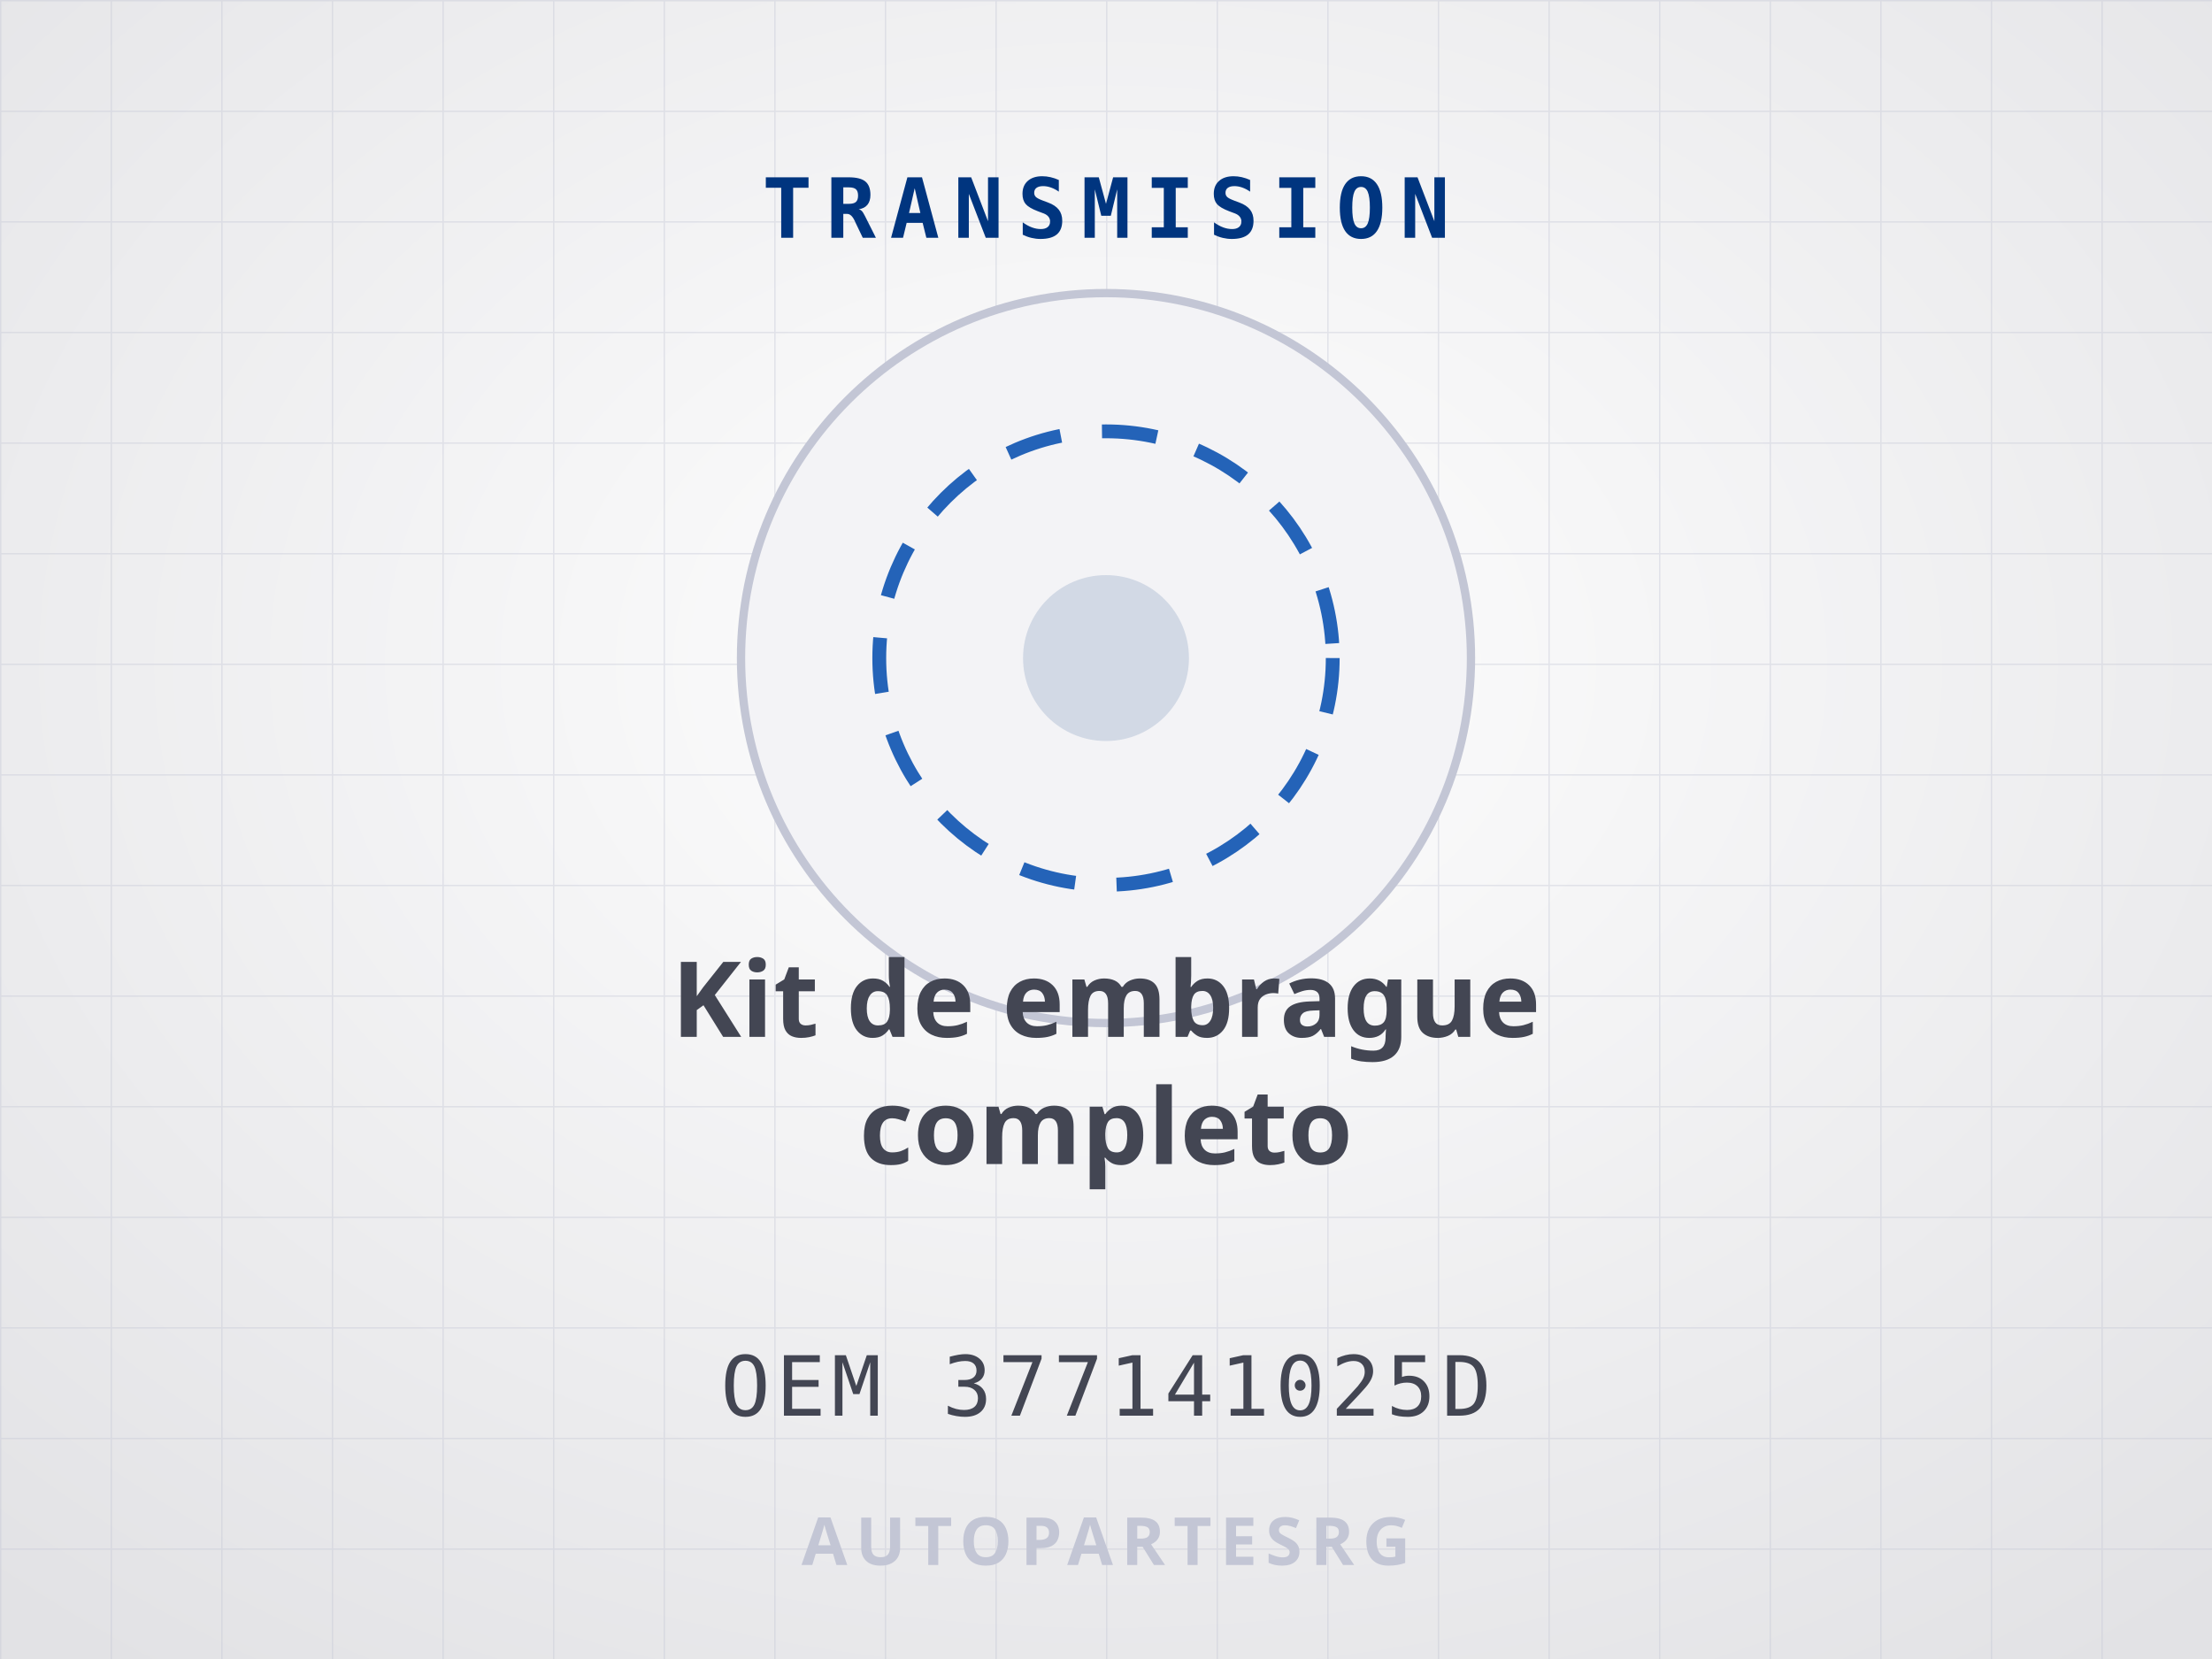
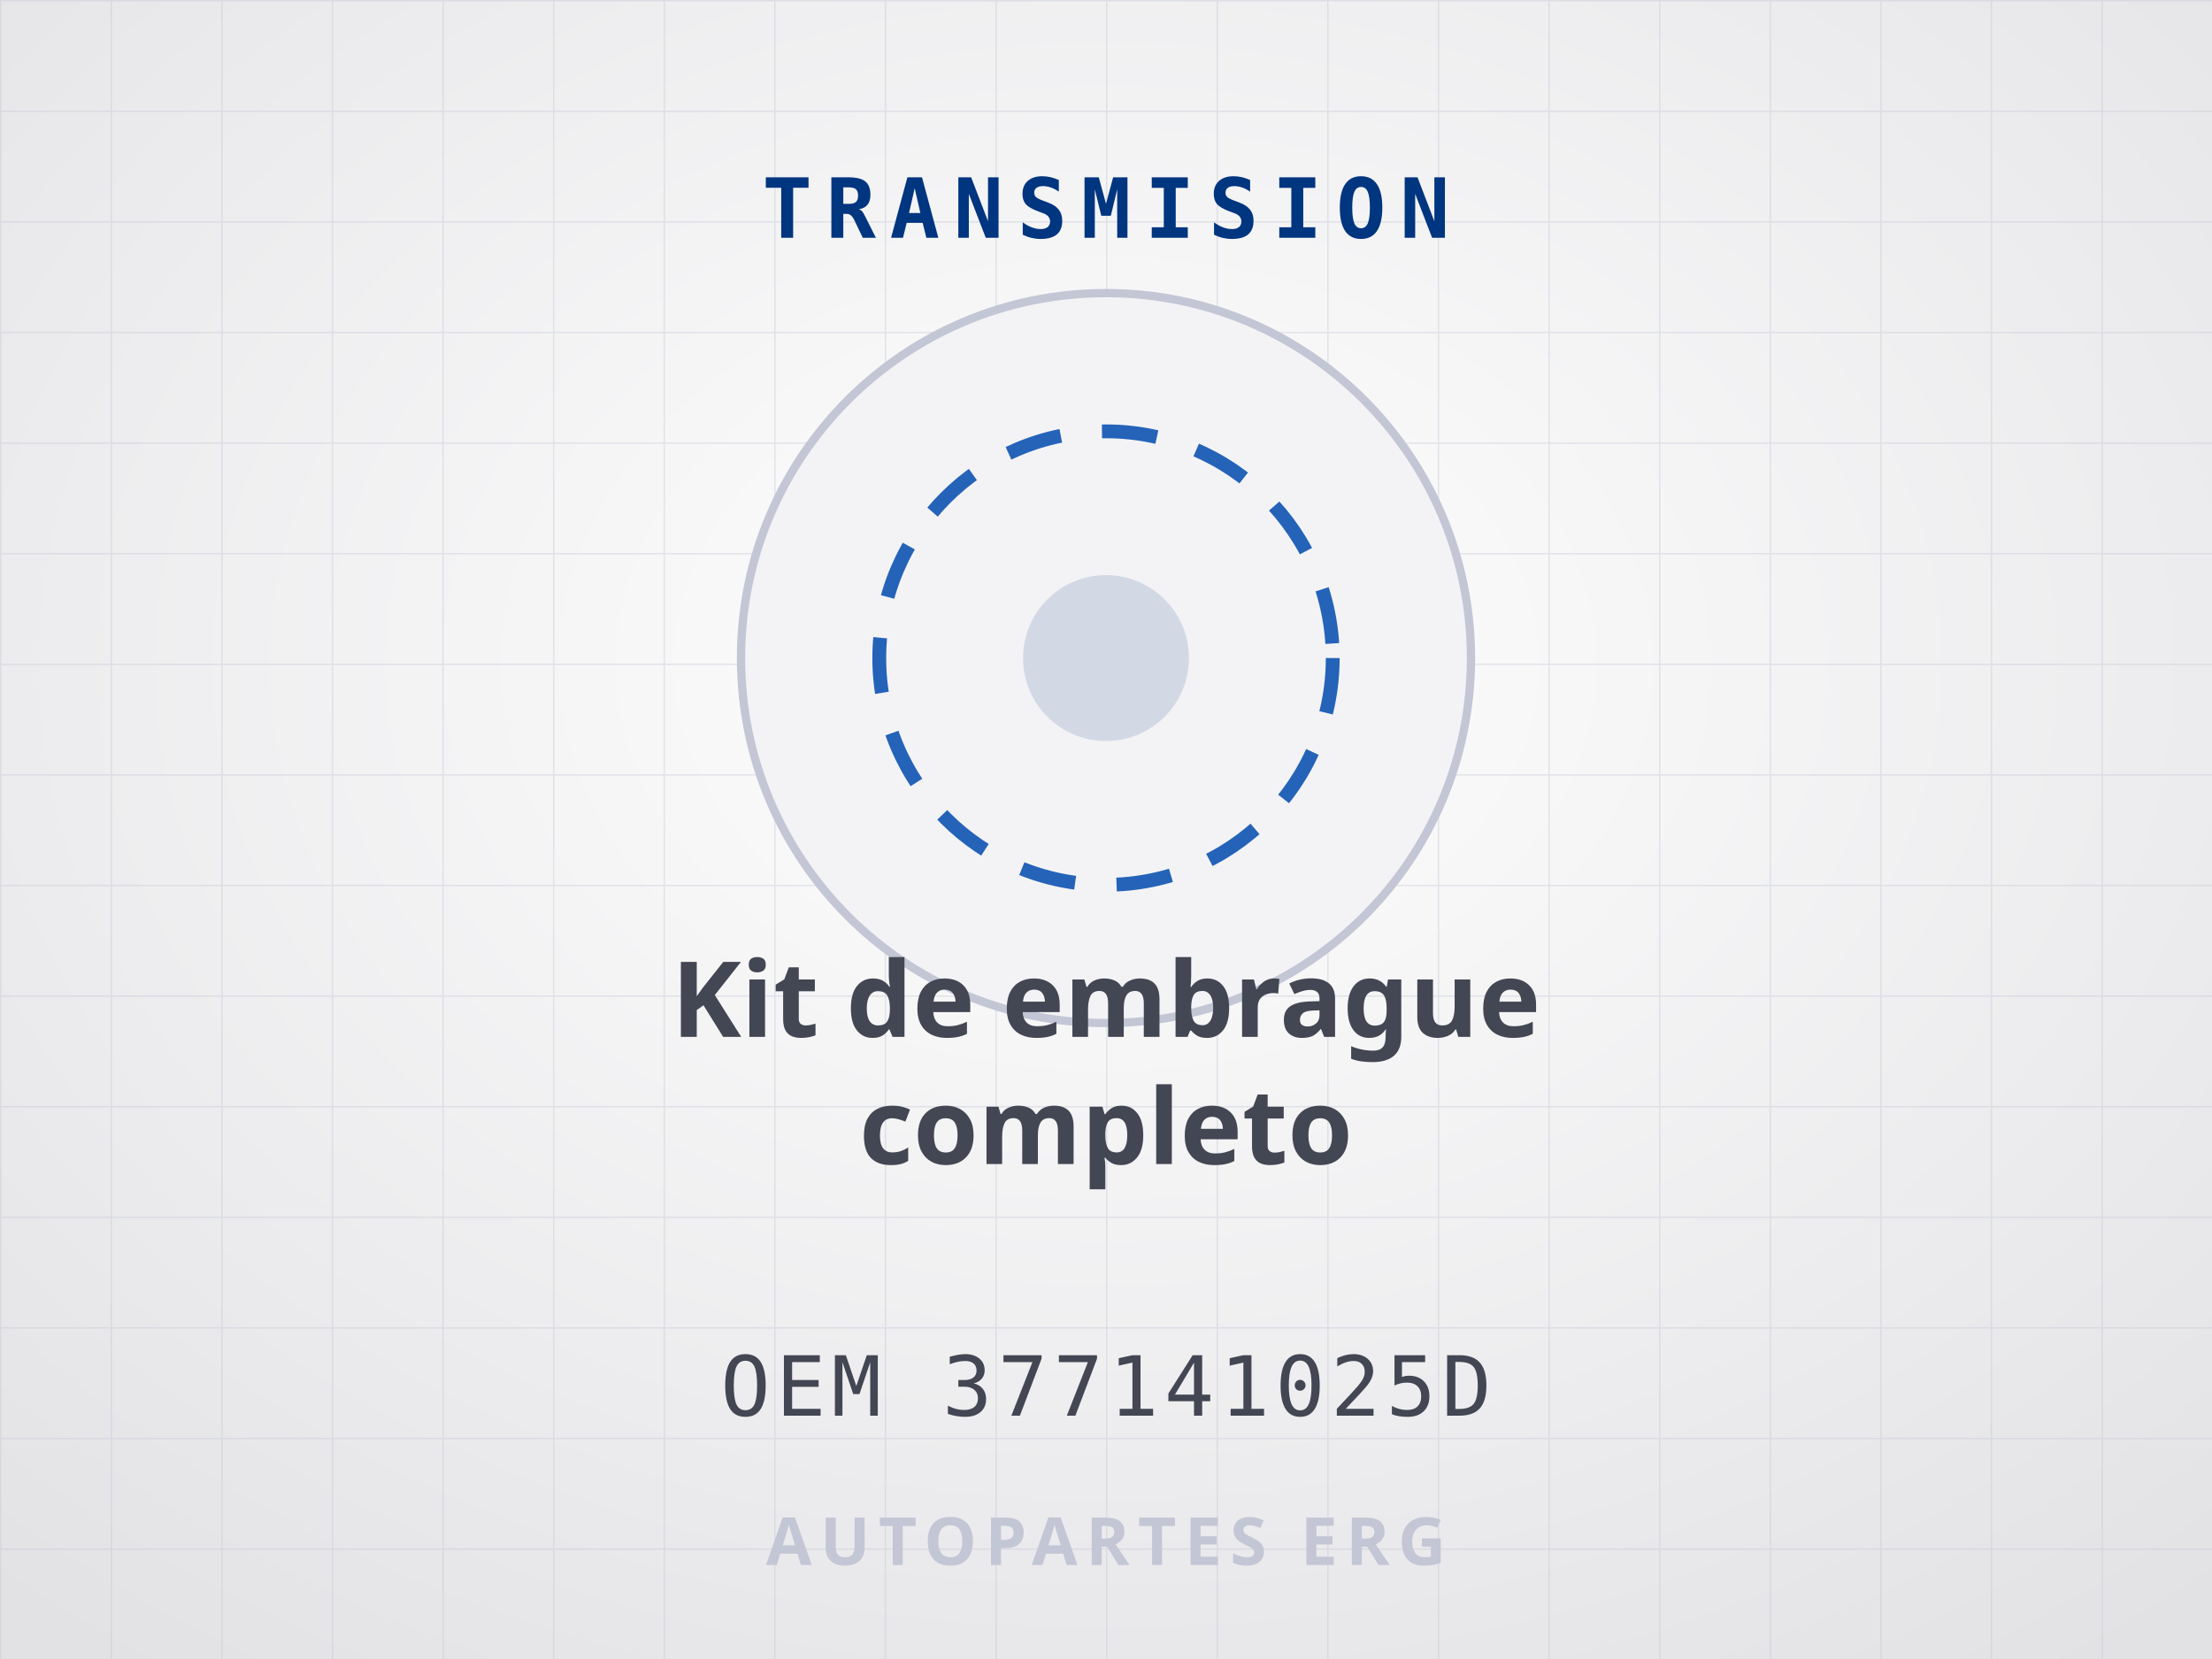
<svg xmlns="http://www.w3.org/2000/svg" viewBox="0 0 800 600" width="800" height="600" role="img">
  <defs>
    <radialGradient id="v" cx="0.5" cy="0.4" r="0.75">
      <stop offset="0" stop-color="#ffffff" />
      <stop offset="1" stop-color="#e2e2e5" />
    </radialGradient>
    <pattern id="r" width="40" height="40" patternUnits="userSpaceOnUse">
      <path d="M40 0H0V40" fill="none" stroke="#c3c6d5" stroke-opacity="0.4" stroke-width="1" />
    </pattern>
  </defs>
  <rect width="800" height="600" fill="url(#v)" />
  <rect width="800" height="600" fill="url(#r)" />
  <circle cx="400" cy="238" r="132" fill="#f3f3f6" stroke="#c3c6d5" stroke-width="3" />
  <circle cx="400" cy="238" r="82" fill="none" stroke="#004aad" stroke-width="5" stroke-dasharray="20 15" stroke-opacity="0.85" />
  <circle cx="400" cy="238" r="30" fill="#00357f" fill-opacity="0.14" />
  <text x="400" y="86" text-anchor="middle" font-family="'JetBrains Mono',ui-monospace,monospace" font-size="30" font-weight="700" fill="#00357f" letter-spacing="5">TRANSMISION</text>
  <text x="400" y="375" text-anchor="middle" font-family="'Hanken Grotesk',system-ui,sans-serif" font-size="38" font-weight="600" fill="#434653">Kit de embrague</text>
  <text x="400" y="421" text-anchor="middle" font-family="'Hanken Grotesk',system-ui,sans-serif" font-size="38" font-weight="600" fill="#434653">completo</text>
  <text x="400" y="512" text-anchor="middle" font-family="'JetBrains Mono',ui-monospace,monospace" font-size="30" fill="#434653" letter-spacing="2">OEM 377141025D</text>
-   <text x="400" y="566" text-anchor="middle" font-family="'Hanken Grotesk',system-ui,sans-serif" font-size="24" font-weight="700" fill="#c3c6d5" letter-spacing="3">AUTOPARTESRG</text>
+   <text x="400" y="566" text-anchor="middle" font-family="'Hanken Grotesk',system-ui,sans-serif" font-size="24" font-weight="700" fill="#c3c6d5" letter-spacing="3">AUTOPARTES ERG</text>
</svg>
